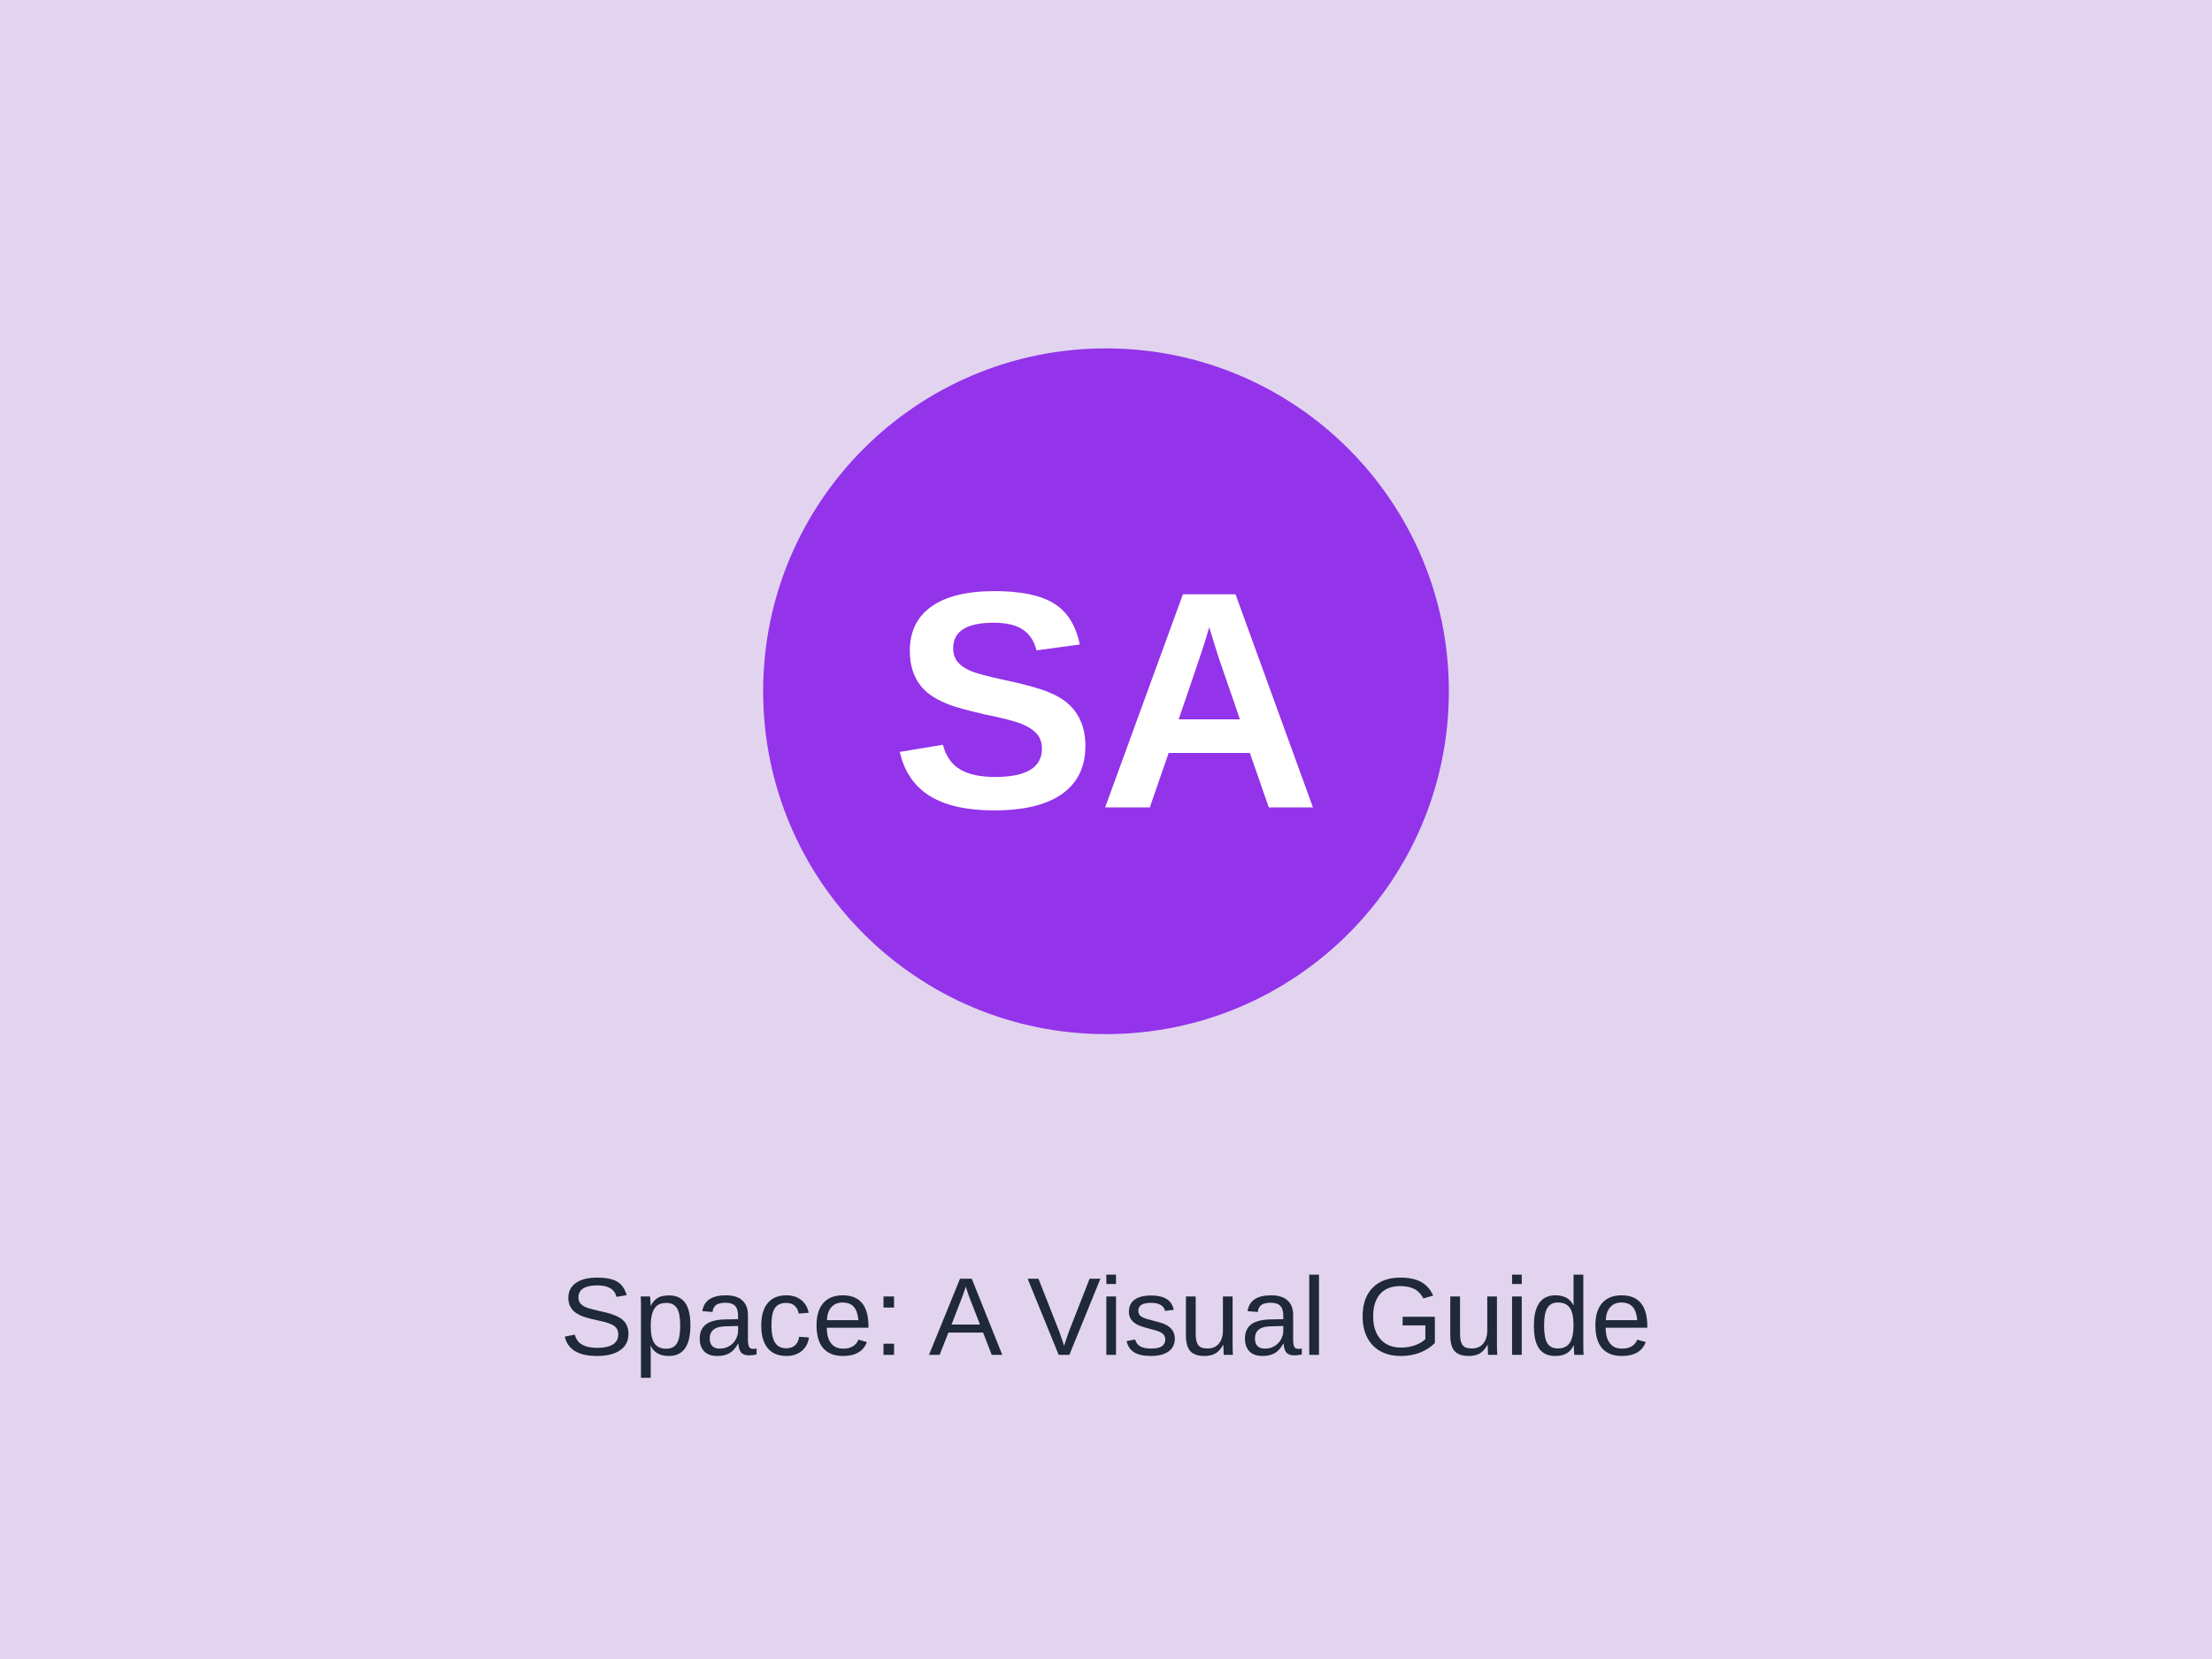
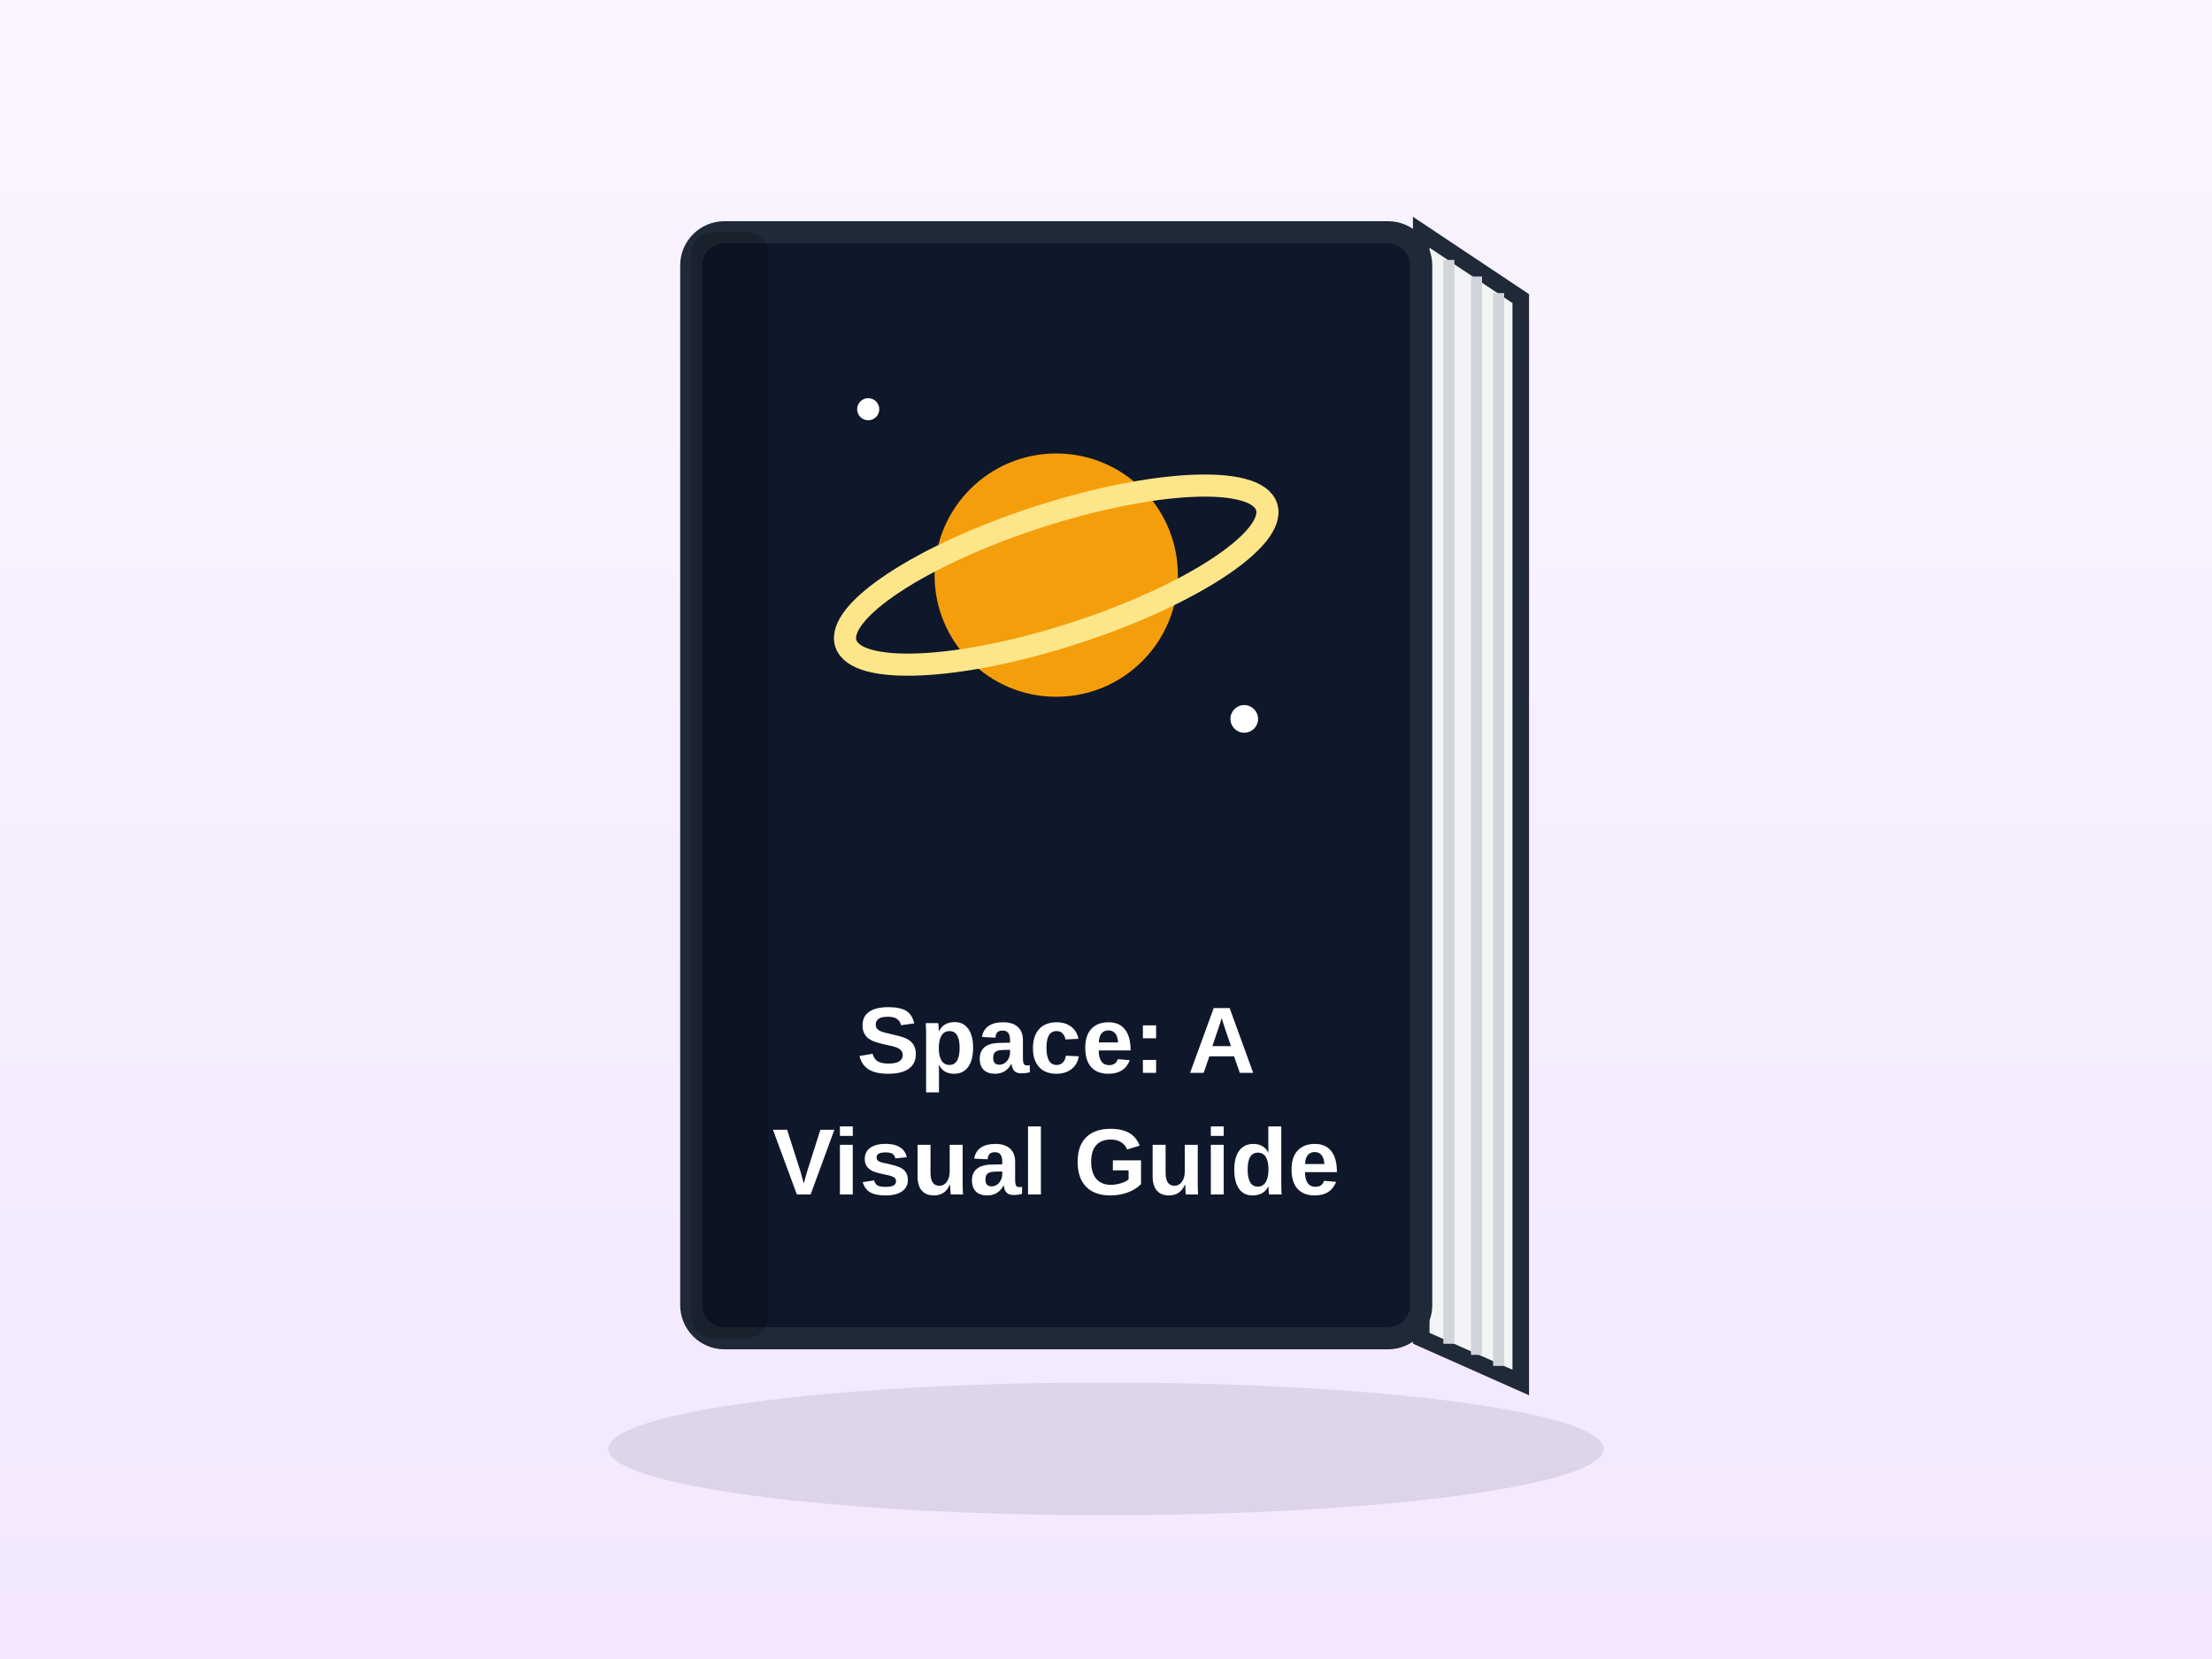
<svg xmlns="http://www.w3.org/2000/svg" width="400" height="300" viewBox="0 0 400 300" role="img" aria-label="Space: A Visual Guide">
-   <rect width="400" height="300" fill="#9333ea" opacity="0.15" />
-   <circle cx="200" cy="125" r="62" fill="#9333ea" />
-   <text x="200" y="146" font-family="Arial, Helvetica, sans-serif" font-size="56" font-weight="700" fill="#ffffff" text-anchor="middle">SA</text>
-   <text x="200" y="245" font-family="Arial, Helvetica, sans-serif" font-size="20" fill="#1f2937" text-anchor="middle">Space: A Visual Guide</text>
+   <defs>
+     <linearGradient id="bg" x1="0" y1="0" x2="0" y2="1">
+       <stop offset="0" stop-color="#faf5ff" />
+       <stop offset="1" stop-color="#f3e8ff" />
+     </linearGradient>
+   </defs>
+   <rect width="400" height="300" fill="url(#bg)" />
+   <ellipse cx="200" cy="262" rx="90" ry="12" fill="#0f172a" opacity="0.10" />
+   <g transform="translate(195 142) scale(1)">
+     <path d="M62 -100 L80 -88 L80 108 L62 100 Z" fill="#f3f4f6" stroke="#1f2937" stroke-width="3" />
+     <path d="M67 -95 L67 101 M72 -92 L72 103 M76 -89 L76 105" stroke="#d1d5db" stroke-width="2" />
+     <rect x="-70" y="-100" width="132" height="200" rx="6" fill="#0f172a" stroke="#1f2937" stroke-width="4" />
+     <rect x="-70" y="-100" width="14" height="200" rx="4" fill="#000000" opacity="0.2" />
+     <g transform="translate(-4 -38)">
+       <circle cx="0" cy="0" r="22" fill="#f59e0b" />
+       <ellipse cx="0" cy="0" rx="40" ry="11" fill="none" stroke="#fde68a" stroke-width="4" transform="rotate(-18)" />
+       <circle cx="-34" cy="-30" r="2" fill="#ffffff" />
+       <circle cx="34" cy="26" r="2.5" fill="#ffffff" />
+     </g>
+     <text x="-4" y="52" font-family="Arial, Helvetica, sans-serif" font-size="17" font-weight="700" fill="#ffffff" text-anchor="middle">Space: A</text>
+     <text x="-4" y="74" font-family="Arial, Helvetica, sans-serif" font-size="17" font-weight="700" fill="#ffffff" text-anchor="middle">Visual Guide</text>
+   </g>
</svg>
